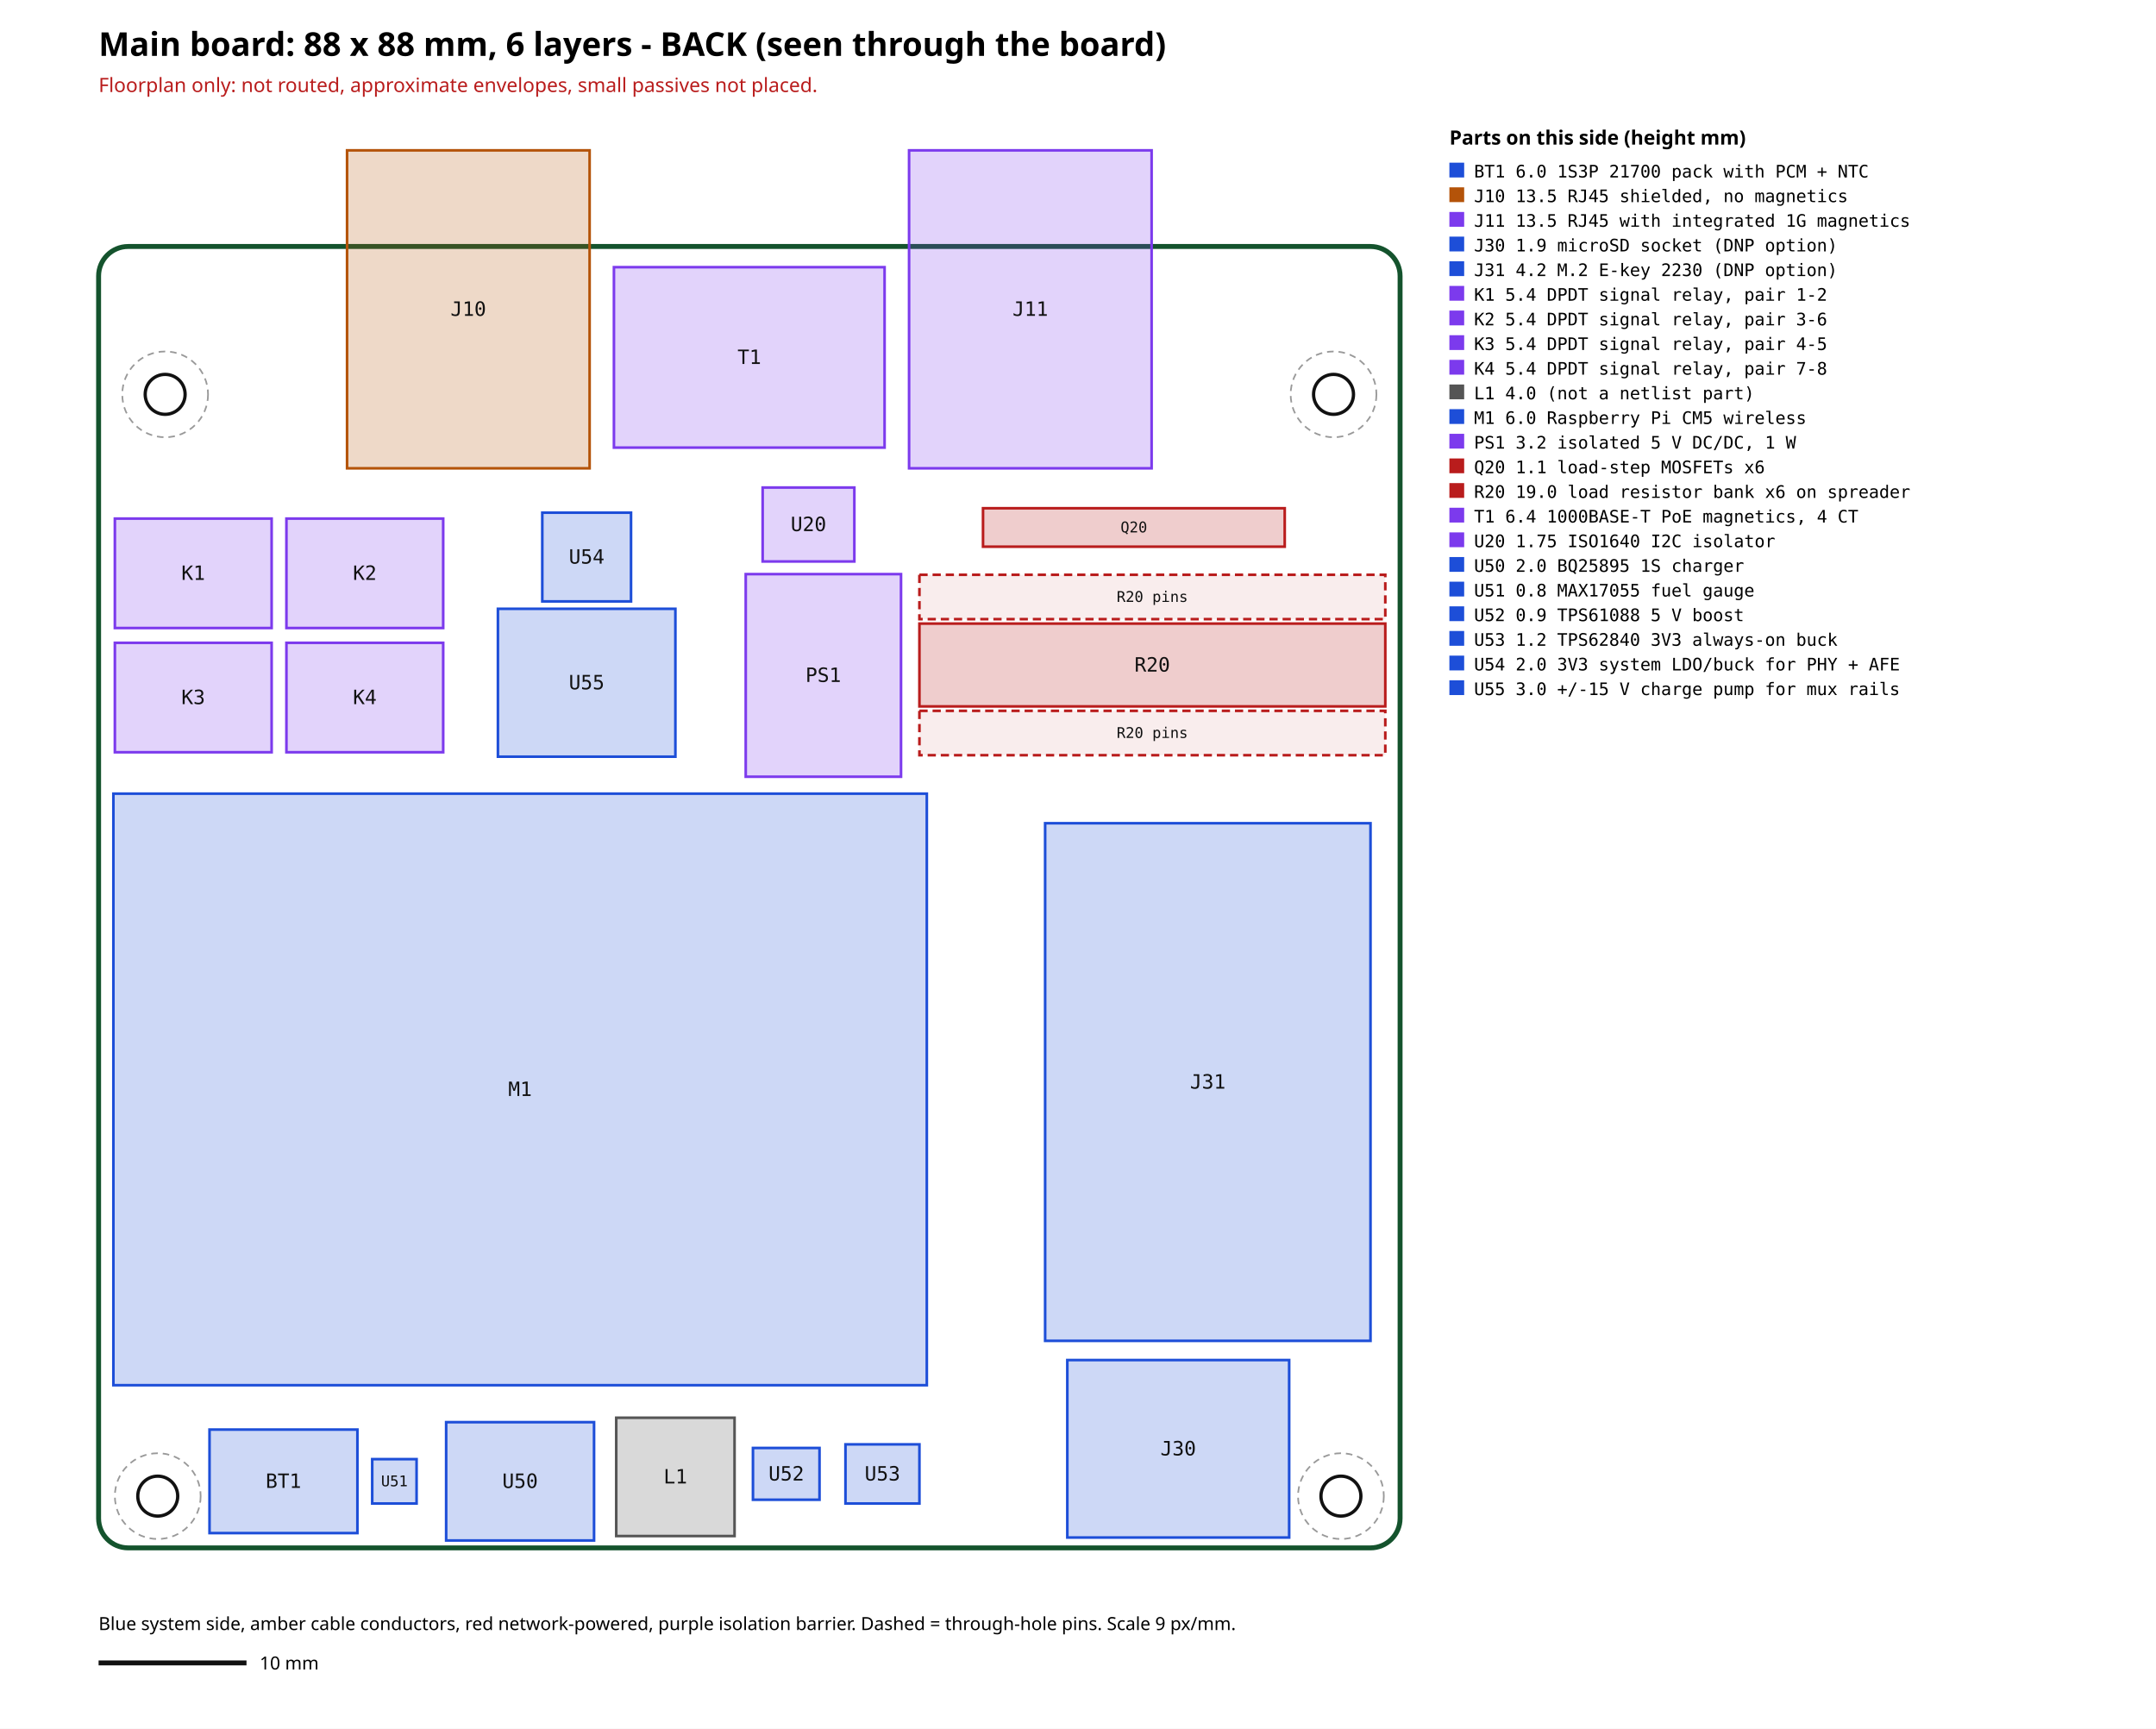
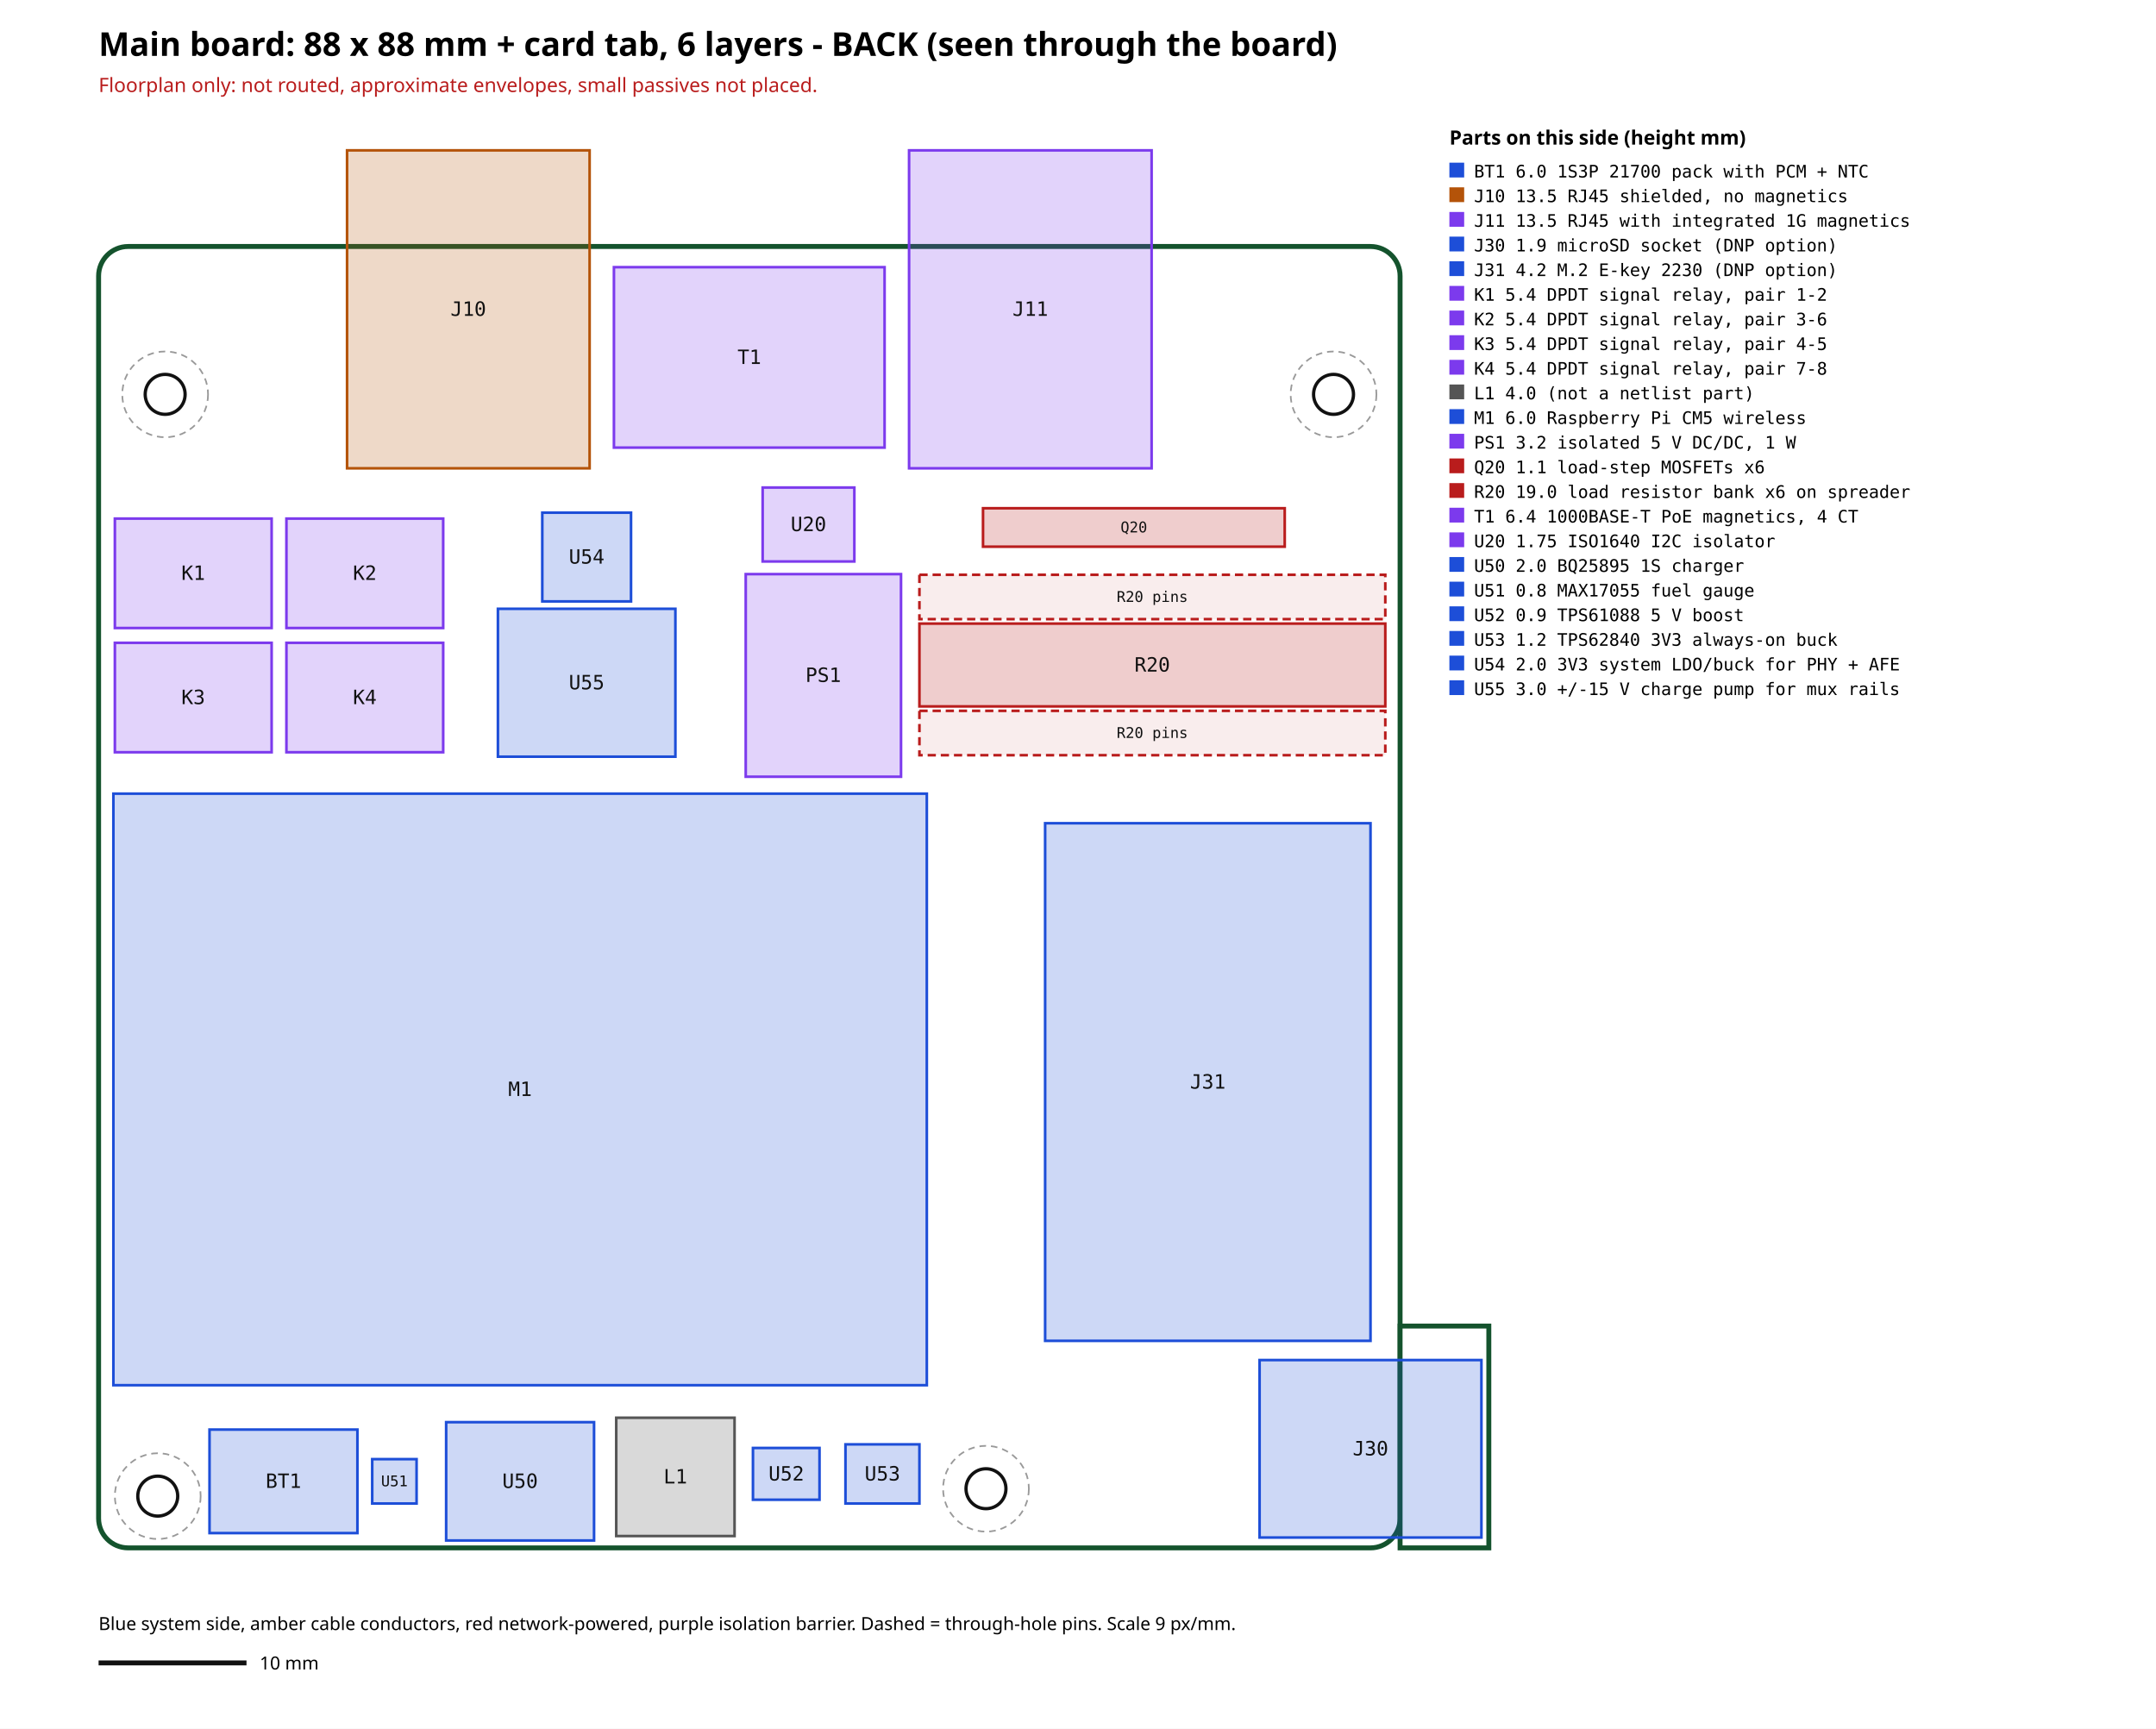
<svg xmlns="http://www.w3.org/2000/svg" viewBox="0 0 1312.0 1052.0" width="1312.0" height="1052.0">
  <rect width="1312.0" height="1052.0" fill="#fff" />
-   <text x="60" y="34" font-size="20" font-weight="bold" font-family="sans-serif">Main board: 88 x 88 mm, 6 layers - BACK (seen through the board)</text>
+   <text x="60" y="34" font-size="20" font-weight="bold" font-family="sans-serif">Main board: 88 x 88 mm + card tab, 6 layers - BACK (seen through the board)</text>
  <text x="60" y="56" font-size="12" fill="#b91c1c" font-family="sans-serif">Floorplan only: not routed, approximate envelopes, small passives not placed.</text>
  <rect x="60.0" y="150.0" width="792.0" height="792.0" rx="18.0" fill="none" stroke="#14532d" stroke-width="3" />
+   <rect x="852.0" y="807.0" width="54.0" height="135.0" fill="#fff" stroke="#14532d" stroke-width="3" />
  <rect x="211.2" y="91.5" width="147.6" height="193.5" fill="#b45309" fill-opacity="0.22" stroke="#b45309" stroke-width="1.6" />
  <text x="285.0" y="192.2" font-size="12" text-anchor="middle" font-family="monospace" fill="#111">J10</text>
  <rect x="553.2" y="91.5" width="147.6" height="193.5" fill="#7c3aed" fill-opacity="0.22" stroke="#7c3aed" stroke-width="1.6" />
  <text x="627.0" y="192.2" font-size="12" text-anchor="middle" font-family="monospace" fill="#111">J11</text>
  <rect x="373.6" y="162.6" width="164.7" height="109.8" fill="#7c3aed" fill-opacity="0.22" stroke="#7c3aed" stroke-width="1.6" />
  <text x="456.0" y="221.5" font-size="12" text-anchor="middle" font-family="monospace" fill="#111">T1</text>
  <rect x="69.9" y="315.6" width="95.4" height="66.6" fill="#7c3aed" fill-opacity="0.22" stroke="#7c3aed" stroke-width="1.6" />
  <text x="117.6" y="352.9" font-size="12" text-anchor="middle" font-family="monospace" fill="#111">K1</text>
  <rect x="174.3" y="315.6" width="95.4" height="66.6" fill="#7c3aed" fill-opacity="0.22" stroke="#7c3aed" stroke-width="1.6" />
  <text x="222.0" y="352.9" font-size="12" text-anchor="middle" font-family="monospace" fill="#111">K2</text>
  <rect x="69.9" y="391.2" width="95.4" height="66.6" fill="#7c3aed" fill-opacity="0.22" stroke="#7c3aed" stroke-width="1.6" />
  <text x="117.6" y="428.5" font-size="12" text-anchor="middle" font-family="monospace" fill="#111">K3</text>
  <rect x="174.3" y="391.2" width="95.4" height="66.6" fill="#7c3aed" fill-opacity="0.22" stroke="#7c3aed" stroke-width="1.6" />
  <text x="222.0" y="428.5" font-size="12" text-anchor="middle" font-family="monospace" fill="#111">K4</text>
  <rect x="69.0" y="483.0" width="495.0" height="360.0" fill="#1d4ed8" fill-opacity="0.22" stroke="#1d4ed8" stroke-width="1.6" />
  <text x="316.5" y="667.0" font-size="12" text-anchor="middle" font-family="monospace" fill="#111">M1</text>
  <rect x="636.0" y="501.0" width="198.0" height="315.0" fill="#1d4ed8" fill-opacity="0.22" stroke="#1d4ed8" stroke-width="1.6" />
  <text x="735.0" y="662.5" font-size="12" text-anchor="middle" font-family="monospace" fill="#111">J31</text>
  <rect x="453.8" y="349.4" width="94.5" height="123.3" fill="#7c3aed" fill-opacity="0.22" stroke="#7c3aed" stroke-width="1.6" />
  <text x="501.0" y="415.0" font-size="12" text-anchor="middle" font-family="monospace" fill="#111">PS1</text>
  <rect x="559.5" y="379.5" width="283.5" height="50.4" fill="#b91c1c" fill-opacity="0.22" stroke="#b91c1c" stroke-width="1.6" />
  <text x="701.2" y="408.7" font-size="12" text-anchor="middle" font-family="monospace" fill="#111">R20</text>
  <rect x="559.5" y="432.6" width="283.5" height="27.0" fill="#b91c1c" fill-opacity="0.08" stroke="#b91c1c" stroke-width="1.6" stroke-dasharray="5 3" />
  <text x="701.2" y="449.1" font-size="9" text-anchor="middle" font-family="monospace" fill="#111">R20 pins</text>
  <rect x="559.5" y="349.8" width="283.5" height="27.0" fill="#b91c1c" fill-opacity="0.08" stroke="#b91c1c" stroke-width="1.6" stroke-dasharray="5 3" />
  <text x="701.2" y="366.3" font-size="9" text-anchor="middle" font-family="monospace" fill="#111">R20 pins</text>
  <rect x="464.1" y="296.7" width="55.8" height="45.0" fill="#7c3aed" fill-opacity="0.22" stroke="#7c3aed" stroke-width="1.6" />
  <text x="492.0" y="323.2" font-size="12" text-anchor="middle" font-family="monospace" fill="#111">U20</text>
  <rect x="598.2" y="309.3" width="183.6" height="23.4" fill="#b91c1c" fill-opacity="0.22" stroke="#b91c1c" stroke-width="1.6" />
  <text x="690.0" y="324.0" font-size="9" text-anchor="middle" font-family="monospace" fill="#111">Q20</text>
  <rect x="303.0" y="370.5" width="108.0" height="90.0" fill="#1d4ed8" fill-opacity="0.22" stroke="#1d4ed8" stroke-width="1.6" />
  <text x="357.0" y="419.5" font-size="12" text-anchor="middle" font-family="monospace" fill="#111">U55</text>
  <rect x="330.0" y="312.0" width="54.0" height="54.0" fill="#1d4ed8" fill-opacity="0.22" stroke="#1d4ed8" stroke-width="1.6" />
  <text x="357.0" y="343.0" font-size="12" text-anchor="middle" font-family="monospace" fill="#111">U54</text>
  <rect x="127.5" y="870.0" width="90.0" height="63.0" fill="#1d4ed8" fill-opacity="0.22" stroke="#1d4ed8" stroke-width="1.6" />
  <text x="172.5" y="905.5" font-size="12" text-anchor="middle" font-family="monospace" fill="#111">BT1</text>
  <rect x="226.5" y="888.0" width="27.0" height="27.0" fill="#1d4ed8" fill-opacity="0.22" stroke="#1d4ed8" stroke-width="1.6" />
  <text x="240.0" y="904.5" font-size="9" text-anchor="middle" font-family="monospace" fill="#111">U51</text>
  <rect x="271.5" y="865.5" width="90.0" height="72.0" fill="#1d4ed8" fill-opacity="0.22" stroke="#1d4ed8" stroke-width="1.6" />
  <text x="316.5" y="905.5" font-size="12" text-anchor="middle" font-family="monospace" fill="#111">U50</text>
  <rect x="375.0" y="862.8" width="72.0" height="72.0" fill="#555" fill-opacity="0.22" stroke="#555" stroke-width="1.6" />
  <text x="411.0" y="902.8" font-size="12" text-anchor="middle" font-family="monospace" fill="#111">L1</text>
  <rect x="458.2" y="881.2" width="40.5" height="31.5" fill="#1d4ed8" fill-opacity="0.22" stroke="#1d4ed8" stroke-width="1.6" />
  <text x="478.5" y="901.0" font-size="12" text-anchor="middle" font-family="monospace" fill="#111">U52</text>
  <rect x="514.5" y="879.0" width="45.0" height="36.0" fill="#1d4ed8" fill-opacity="0.22" stroke="#1d4ed8" stroke-width="1.6" />
  <text x="537.0" y="901.0" font-size="12" text-anchor="middle" font-family="monospace" fill="#111">U53</text>
-   <rect x="649.5" y="827.7" width="135.0" height="108.0" fill="#1d4ed8" fill-opacity="0.22" stroke="#1d4ed8" stroke-width="1.6" />
-   <text x="717.0" y="885.7" font-size="12" text-anchor="middle" font-family="monospace" fill="#111">J30</text>
+   <rect x="766.5" y="827.7" width="135.0" height="108.0" fill="#1d4ed8" fill-opacity="0.22" stroke="#1d4ed8" stroke-width="1.6" />
+   <text x="834.0" y="885.7" font-size="12" text-anchor="middle" font-family="monospace" fill="#111">J30</text>
  <circle cx="100.5" cy="240.0" r="12.15" fill="#fff" stroke="#111" stroke-width="2" />
  <circle cx="100.5" cy="240.0" r="26.1" fill="none" stroke="#999" stroke-dasharray="4 3" />
  <circle cx="811.5" cy="240.0" r="12.15" fill="#fff" stroke="#111" stroke-width="2" />
  <circle cx="811.5" cy="240.0" r="26.1" fill="none" stroke="#999" stroke-dasharray="4 3" />
  <circle cx="96.0" cy="910.5" r="12.15" fill="#fff" stroke="#111" stroke-width="2" />
  <circle cx="96.0" cy="910.5" r="26.1" fill="none" stroke="#999" stroke-dasharray="4 3" />
-   <circle cx="816.0" cy="910.5" r="12.15" fill="#fff" stroke="#111" stroke-width="2" />
-   <circle cx="816.0" cy="910.5" r="26.1" fill="none" stroke="#999" stroke-dasharray="4 3" />
+   <circle cx="600.0" cy="906.0" r="12.15" fill="#fff" stroke="#111" stroke-width="2" />
+   <circle cx="600.0" cy="906.0" r="26.1" fill="none" stroke="#999" stroke-dasharray="4 3" />
  <text x="882.0" y="88" font-size="12" font-weight="bold" font-family="sans-serif">Parts on this side (height mm)</text>
  <rect x="882.0" y="99" width="9" height="9" fill="#1d4ed8" />
  <text x="897.0" y="108" font-size="10.5" font-family="monospace">BT1     6.0  1S3P 21700 pack with PCM + NTC</text>
  <rect x="882.0" y="114" width="9" height="9" fill="#b45309" />
  <text x="897.0" y="123" font-size="10.5" font-family="monospace">J10    13.5  RJ45 shielded, no magnetics</text>
  <rect x="882.0" y="129" width="9" height="9" fill="#7c3aed" />
  <text x="897.0" y="138" font-size="10.5" font-family="monospace">J11    13.5  RJ45 with integrated 1G magnetics</text>
  <rect x="882.0" y="144" width="9" height="9" fill="#1d4ed8" />
  <text x="897.0" y="153" font-size="10.5" font-family="monospace">J30     1.9  microSD socket (DNP option)</text>
  <rect x="882.0" y="159" width="9" height="9" fill="#1d4ed8" />
  <text x="897.0" y="168" font-size="10.5" font-family="monospace">J31     4.2  M.2 E-key 2230 (DNP option)</text>
  <rect x="882.0" y="174" width="9" height="9" fill="#7c3aed" />
  <text x="897.0" y="183" font-size="10.5" font-family="monospace">K1      5.4  DPDT signal relay, pair 1-2</text>
  <rect x="882.0" y="189" width="9" height="9" fill="#7c3aed" />
  <text x="897.0" y="198" font-size="10.5" font-family="monospace">K2      5.4  DPDT signal relay, pair 3-6</text>
  <rect x="882.0" y="204" width="9" height="9" fill="#7c3aed" />
  <text x="897.0" y="213" font-size="10.5" font-family="monospace">K3      5.4  DPDT signal relay, pair 4-5</text>
  <rect x="882.0" y="219" width="9" height="9" fill="#7c3aed" />
  <text x="897.0" y="228" font-size="10.5" font-family="monospace">K4      5.4  DPDT signal relay, pair 7-8</text>
  <rect x="882.0" y="234" width="9" height="9" fill="#555" />
  <text x="897.0" y="243" font-size="10.5" font-family="monospace">L1      4.0  (not a netlist part)</text>
  <rect x="882.0" y="249" width="9" height="9" fill="#1d4ed8" />
  <text x="897.0" y="258" font-size="10.5" font-family="monospace">M1      6.0  Raspberry Pi CM5 wireless</text>
  <rect x="882.0" y="264" width="9" height="9" fill="#7c3aed" />
  <text x="897.0" y="273" font-size="10.5" font-family="monospace">PS1     3.2  isolated 5 V DC/DC, 1 W</text>
  <rect x="882.0" y="279" width="9" height="9" fill="#b91c1c" />
  <text x="897.0" y="288" font-size="10.5" font-family="monospace">Q20     1.1  load-step MOSFETs x6</text>
  <rect x="882.0" y="294" width="9" height="9" fill="#b91c1c" />
  <text x="897.0" y="303" font-size="10.5" font-family="monospace">R20    19.0  load resistor bank x6 on spreader</text>
  <rect x="882.0" y="309" width="9" height="9" fill="#7c3aed" />
  <text x="897.0" y="318" font-size="10.5" font-family="monospace">T1      6.4  1000BASE-T PoE magnetics, 4 CT</text>
  <rect x="882.0" y="324" width="9" height="9" fill="#7c3aed" />
  <text x="897.0" y="333" font-size="10.5" font-family="monospace">U20    1.75  ISO1640 I2C isolator</text>
  <rect x="882.0" y="339" width="9" height="9" fill="#1d4ed8" />
  <text x="897.0" y="348" font-size="10.5" font-family="monospace">U50     2.0  BQ25895 1S charger</text>
  <rect x="882.0" y="354" width="9" height="9" fill="#1d4ed8" />
  <text x="897.0" y="363" font-size="10.5" font-family="monospace">U51     0.8  MAX17055 fuel gauge</text>
  <rect x="882.0" y="369" width="9" height="9" fill="#1d4ed8" />
  <text x="897.0" y="378" font-size="10.5" font-family="monospace">U52     0.9  TPS61088 5 V boost</text>
  <rect x="882.0" y="384" width="9" height="9" fill="#1d4ed8" />
  <text x="897.0" y="393" font-size="10.5" font-family="monospace">U53     1.2  TPS62840 3V3 always-on buck</text>
  <rect x="882.0" y="399" width="9" height="9" fill="#1d4ed8" />
  <text x="897.0" y="408" font-size="10.5" font-family="monospace">U54     2.0  3V3 system LDO/buck for PHY + AFE</text>
  <rect x="882.0" y="414" width="9" height="9" fill="#1d4ed8" />
  <text x="897.0" y="423" font-size="10.5" font-family="monospace">U55     3.0  +/-15 V charge pump for mux rails</text>
  <text x="60" y="992.0" font-size="11" font-family="sans-serif">Blue system side, amber cable conductors, red network-powered, purple isolation barrier. Dashed = through-hole pins. Scale 9 px/mm.</text>
  <line x1="60" y1="1012.0" x2="150.0" y2="1012.0" stroke="#111" stroke-width="3" />
  <text x="158.0" y="1016.0" font-size="11" font-family="sans-serif">10 mm</text>
</svg>
